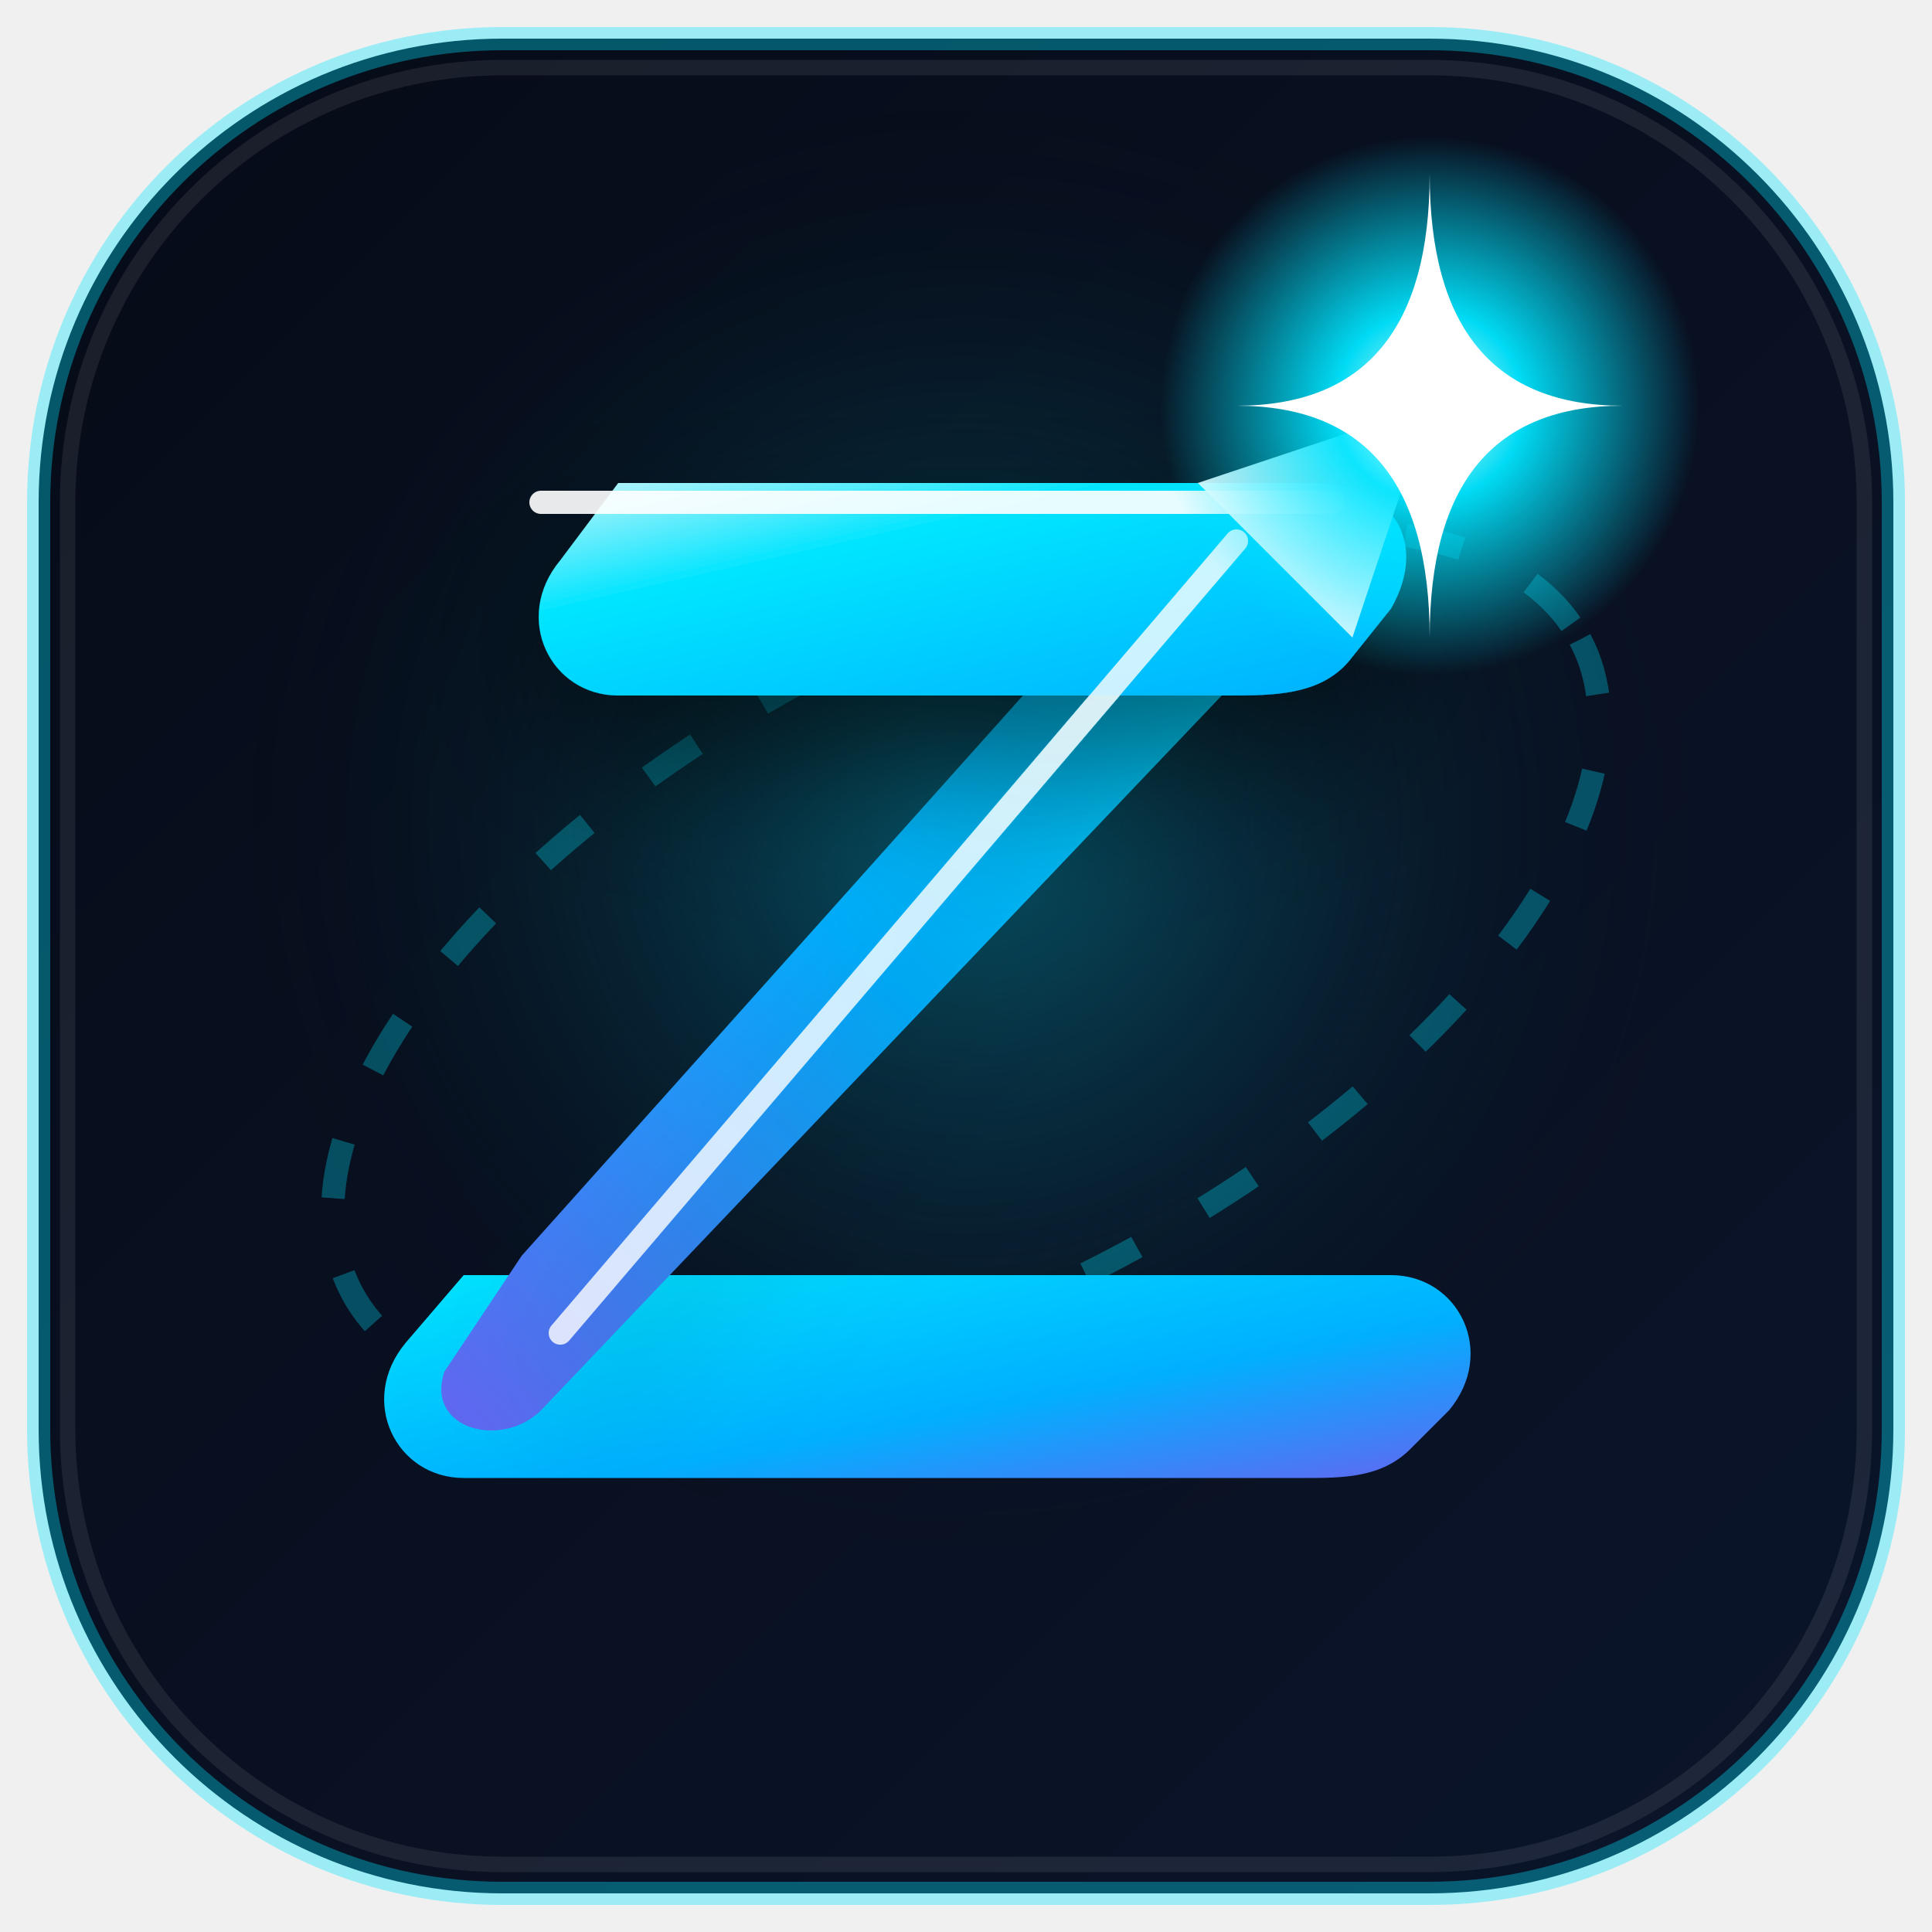
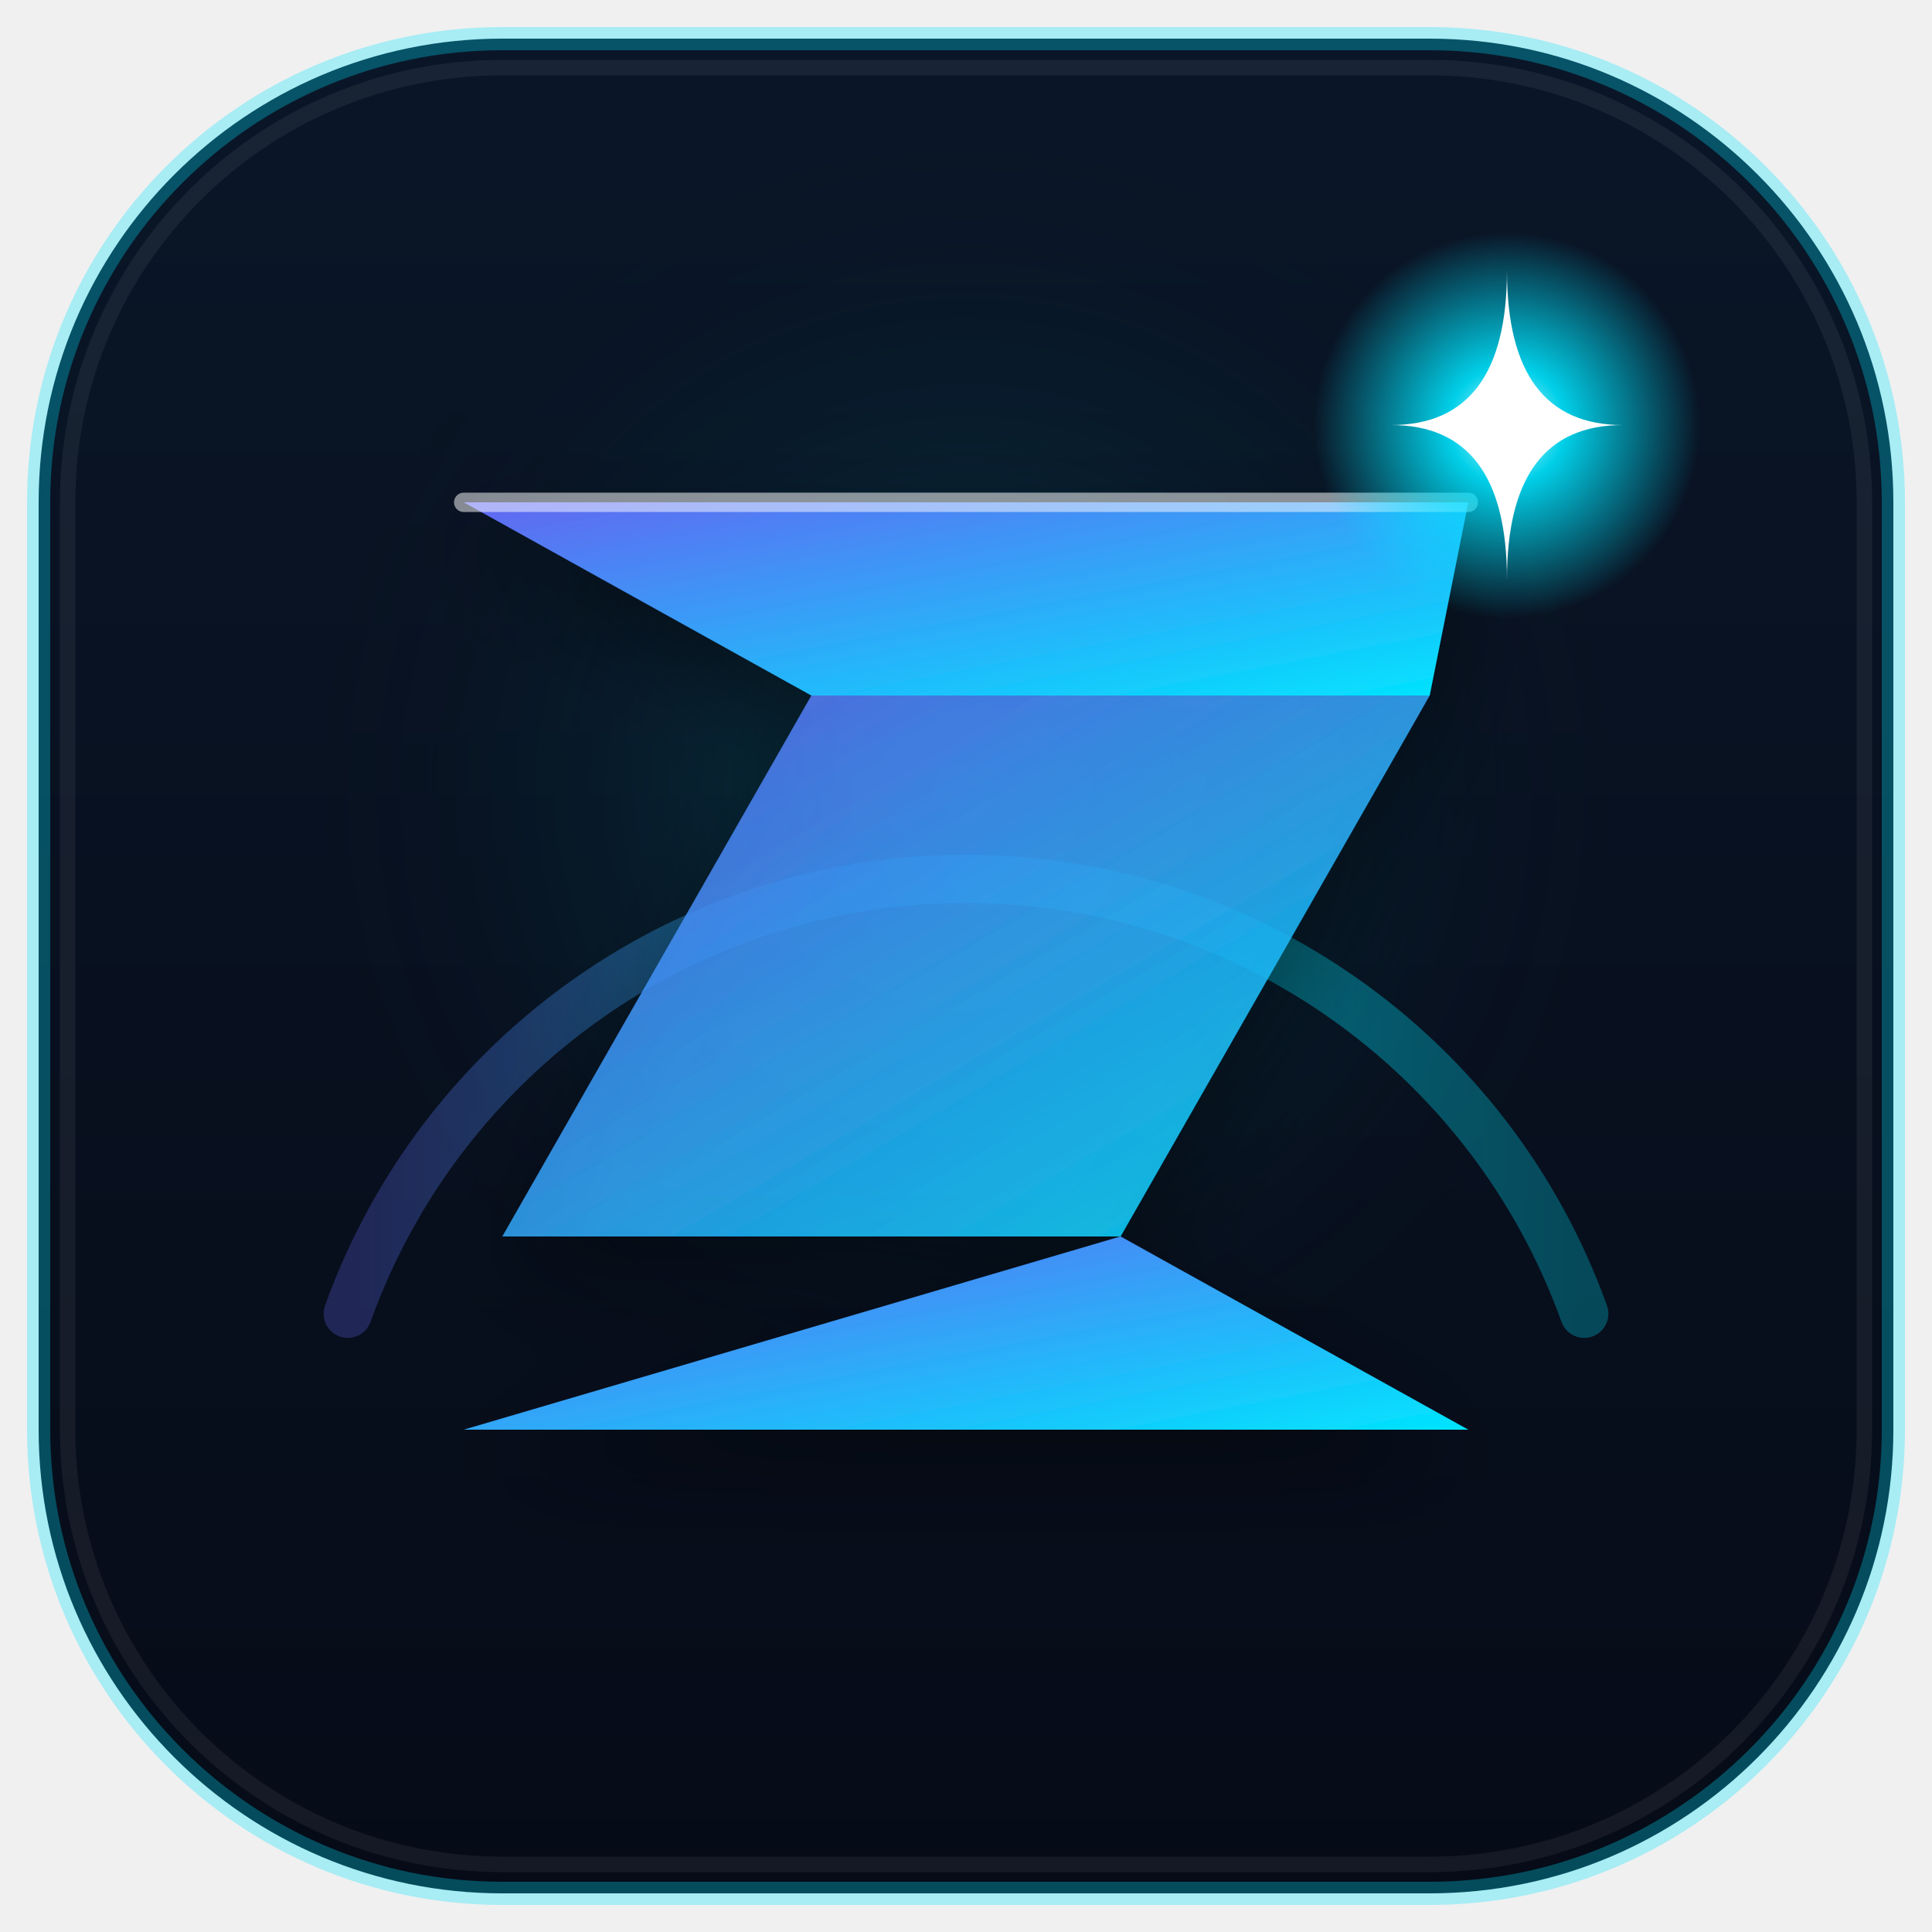
<svg xmlns="http://www.w3.org/2000/svg" width="512" height="512" viewBox="0 0 100 100" fill="none">
  <defs>
-     <linearGradient id="bg-escuro" x1="0%" y1="0%" x2="100%" y2="100%">
-       <stop offset="0%" stop-color="#060B17" />
-       <stop offset="100%" stop-color="#0B152B" />
+     <linearGradient id="bb-escuro" x1="50%" y1="0%" x2="50%" y2="100%">
+       <stop offset="0%" stop-color="#0A1628" />
+       <stop offset="100%" stop-color="#060B17" />
    </linearGradient>
-     <radialGradient id="glow-escuro" cx="50%" cy="46%" r="46%">
-       <stop offset="0%" stop-color="rgba(0, 229, 255, 0.35)" />
+     <radialGradient id="bg-escuro" cx="50%" cy="45%" r="45%">
+       <stop offset="0%" stop-color="rgba(0, 229, 255, 0.20)" />
      <stop offset="100%" stop-color="transparent" />
    </radialGradient>
-     <linearGradient id="facet-top-escuro" x1="0%" y1="0%" x2="100%" y2="100%">
-       <stop offset="0%" stop-color="#E0F7FA" />
-       <stop offset="35%" stop-color="#00E5FF" />
-       <stop offset="100%" stop-color="#00B0FF" />
-     </linearGradient>
-     <linearGradient id="blade-escuro" x1="0%" y1="100%" x2="100%" y2="0%">
+     <linearGradient id="zg-escuro" x1="0%" y1="0%" x2="100%" y2="100%">
      <stop offset="0%" stop-color="#6366F1" />
-       <stop offset="50%" stop-color="#00B0FF" />
      <stop offset="100%" stop-color="#00E5FF" />
    </linearGradient>
-     <linearGradient id="facet-bot-escuro" x1="0%" y1="0%" x2="100%" y2="100%">
-       <stop offset="0%" stop-color="#00E5FF" />
-       <stop offset="60%" stop-color="#00B0FF" />
-       <stop offset="100%" stop-color="#6366F1" />
+     <linearGradient id="ag-escuro" x1="0%" y1="50%" x2="100%" y2="50%">
+       <stop offset="0%" stop-color="#6366F1" stop-opacity="0.6" />
+       <stop offset="50%" stop-color="#00E5FF" />
+       <stop offset="100%" stop-color="#00E5FF" stop-opacity="0.6" />
    </linearGradient>
-     <radialGradient id="star-flare-escuro" cx="50%" cy="50%" r="50%">
+     <radialGradient id="sf-escuro" cx="50%" cy="50%" r="50%">
      <stop offset="0%" stop-color="#FFFFFF" />
-       <stop offset="35%" stop-color="#00E5FF" stop-opacity="0.95" />
+       <stop offset="30%" stop-color="#00E5FF" stop-opacity="0.9" />
      <stop offset="100%" stop-color="#00E5FF" stop-opacity="0" />
    </radialGradient>
-     <filter id="shadow-escuro" x="-20%" y="-20%" width="140%" height="140%">
-       <feDropShadow dx="0" dy="3.5" stdDeviation="4" flood-color="#000000" flood-opacity="0.55" />
+     <filter id="ds-escuro" x="-15%" y="-10%" width="130%" height="130%">
+       <feDropShadow dx="0" dy="2" stdDeviation="2.5" flood-color="#000000" flood-opacity="0.4" />
    </filter>
+     <clipPath id="cp-escuro">
+       <rect x="2" y="2" width="96" height="96" rx="24" />
+     </clipPath>
  </defs>
-   <rect x="2" y="2" width="96" height="96" rx="24" fill="url(#bg-escuro)" />
-   <circle cx="50" cy="46" r="42" fill="url(#glow-escuro)" />
-   <rect x="2" y="2" width="96" height="96" rx="24" stroke="rgba(0, 229, 255, 0.35)" stroke-width="1.2" fill="none" />
-   <rect x="3.5" y="3.5" width="93" height="93" rx="22.5" stroke="rgba(255, 255, 255, 0.08)" stroke-width="0.8" fill="none" />
-   <ellipse cx="50" cy="50" rx="36" ry="17" transform="rotate(-28 50 50)" stroke="#00E5FF" stroke-width="1.2" stroke-dasharray="3 4" opacity="0.3" fill="none" />
-   <path d="M 28 66 H 72 C 75.5 66 77.5 70 75 73 L 73 75 C 71.5 76.5 69.5 76.5 67.5 76.5 H 24 C 20.5 76.5 18.5 72.5 21 69.5 L 24 66 Z" fill="url(#facet-bot-escuro)" />
-   <path d="M 68 31 L 28 73 C 26 75 22 74 23 71 L 27 65 L 61 27 C 63 25 67 26 66 29 L 68 31 Z" fill="url(#blade-escuro)" />
-   <g filter="url(#shadow-escuro)">
-     <path d="M 24 25 H 68 C 72 25 74 28 72 31.5 L 70 34 C 68.5 36 66 36 63.5 36 H 32 C 28.5 36 26.5 32 29 29 L 32 25 Z" fill="url(#facet-top-escuro)" />
-     <path d="M 62 25 L 74 21 L 70 33 Z" fill="#FFFFFF" opacity="0.9" />
-     <line x1="28" y1="26" x2="69" y2="26" stroke="#FFFFFF" stroke-width="1.2" stroke-linecap="round" opacity="0.9" />
-     <line x1="64" y1="28" x2="29" y2="69" stroke="#FFFFFF" stroke-width="1.2" stroke-linecap="round" opacity="0.8" />
+   <rect x="2" y="2" width="96" height="96" rx="24" fill="url(#bb-escuro)" />
+   <circle cx="50" cy="45" r="40" fill="url(#bg-escuro)" />
+   <g clip-path="url(#cp-escuro)">
+     <path d="M 18 68 A 34 34 0 0 1 82 68" stroke="url(#ag-escuro)" stroke-width="2.5" stroke-linecap="round" fill="none" opacity="0.45" />
+     <g filter="url(#ds-escuro)">
+       <path d="M 24 26 H 76 L 74 36 H 42" fill="url(#zg-escuro)" />
+       <path d="M 42 36 L 74 36 L 58 64 L 26 64" fill="url(#zg-escuro)" opacity="0.85" />
+       <path d="M 26 64 H 58 L 24 74 H 76 L 58 64" fill="url(#zg-escuro)" />
+       <path d="M 24 26 H 76" stroke="rgba(255,255,255,0.5)" stroke-width="1" stroke-linecap="round" />
+     </g>
+     <circle cx="78" cy="22" r="10" fill="url(#sf-escuro)" />
+     <path d="M 78 14 Q 78 22 72 22 Q 78 22 78 30 Q 78 22 84 22 Q 78 22 78 14 Z" fill="#FFFFFF" />
+     <circle cx="78" cy="22" r="1.4" fill="#FFFFFF" />
  </g>
-   <circle cx="74" cy="21" r="14" fill="url(#star-flare-escuro)" />
-   <path d="M 74 9 Q 74 21 64 21 Q 74 21 74 33 Q 74 21 84 21 Q 74 21 74 9 Z" fill="#FFFFFF" />
-   <circle cx="74" cy="21" r="1.8" fill="#FFFFFF" />
+   <rect x="2" y="2" width="96" height="96" rx="24" stroke="rgba(0, 229, 255, 0.30)" stroke-width="1.2" fill="none" />
+   <rect x="3.5" y="3.5" width="93" height="93" rx="22.5" stroke="rgba(255, 255, 255, 0.06)" stroke-width="0.8" fill="none" />
</svg>
